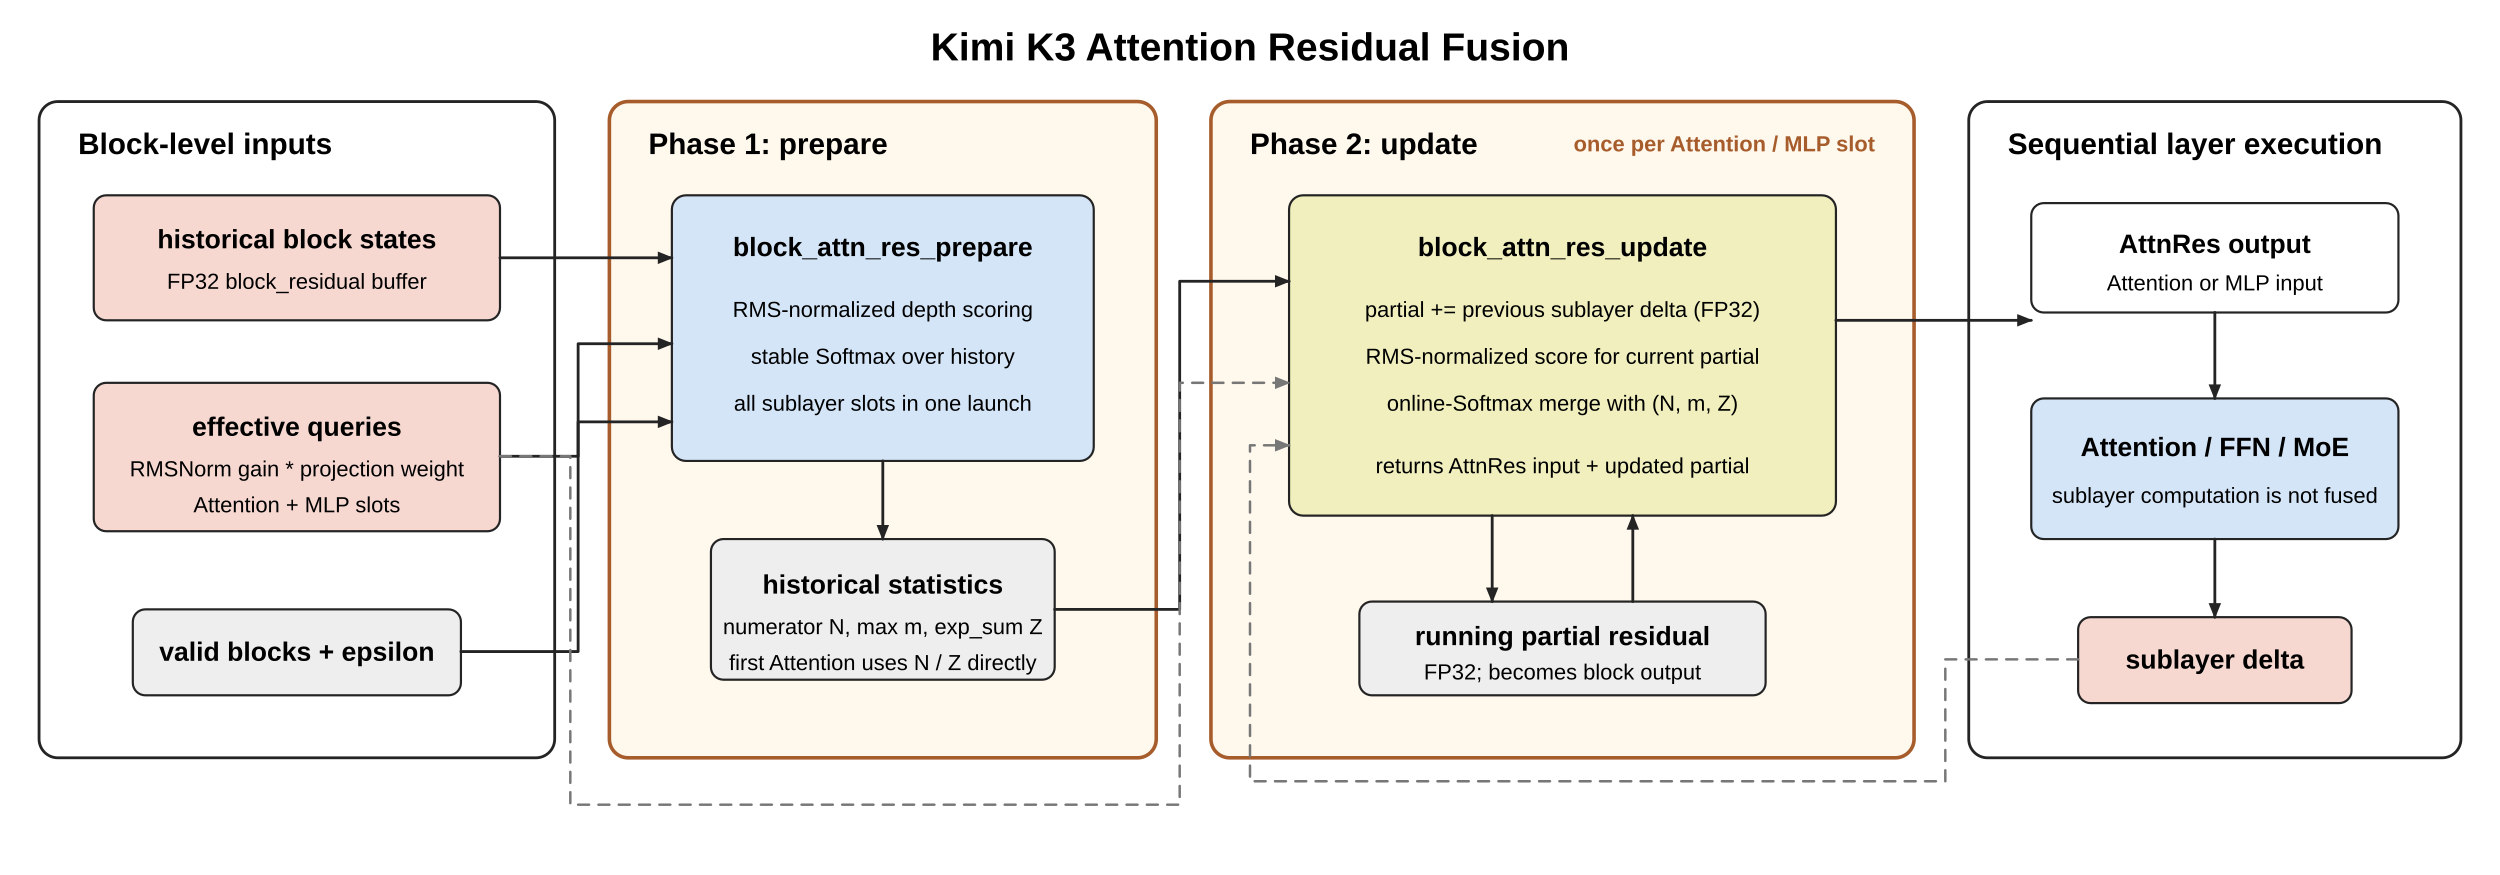
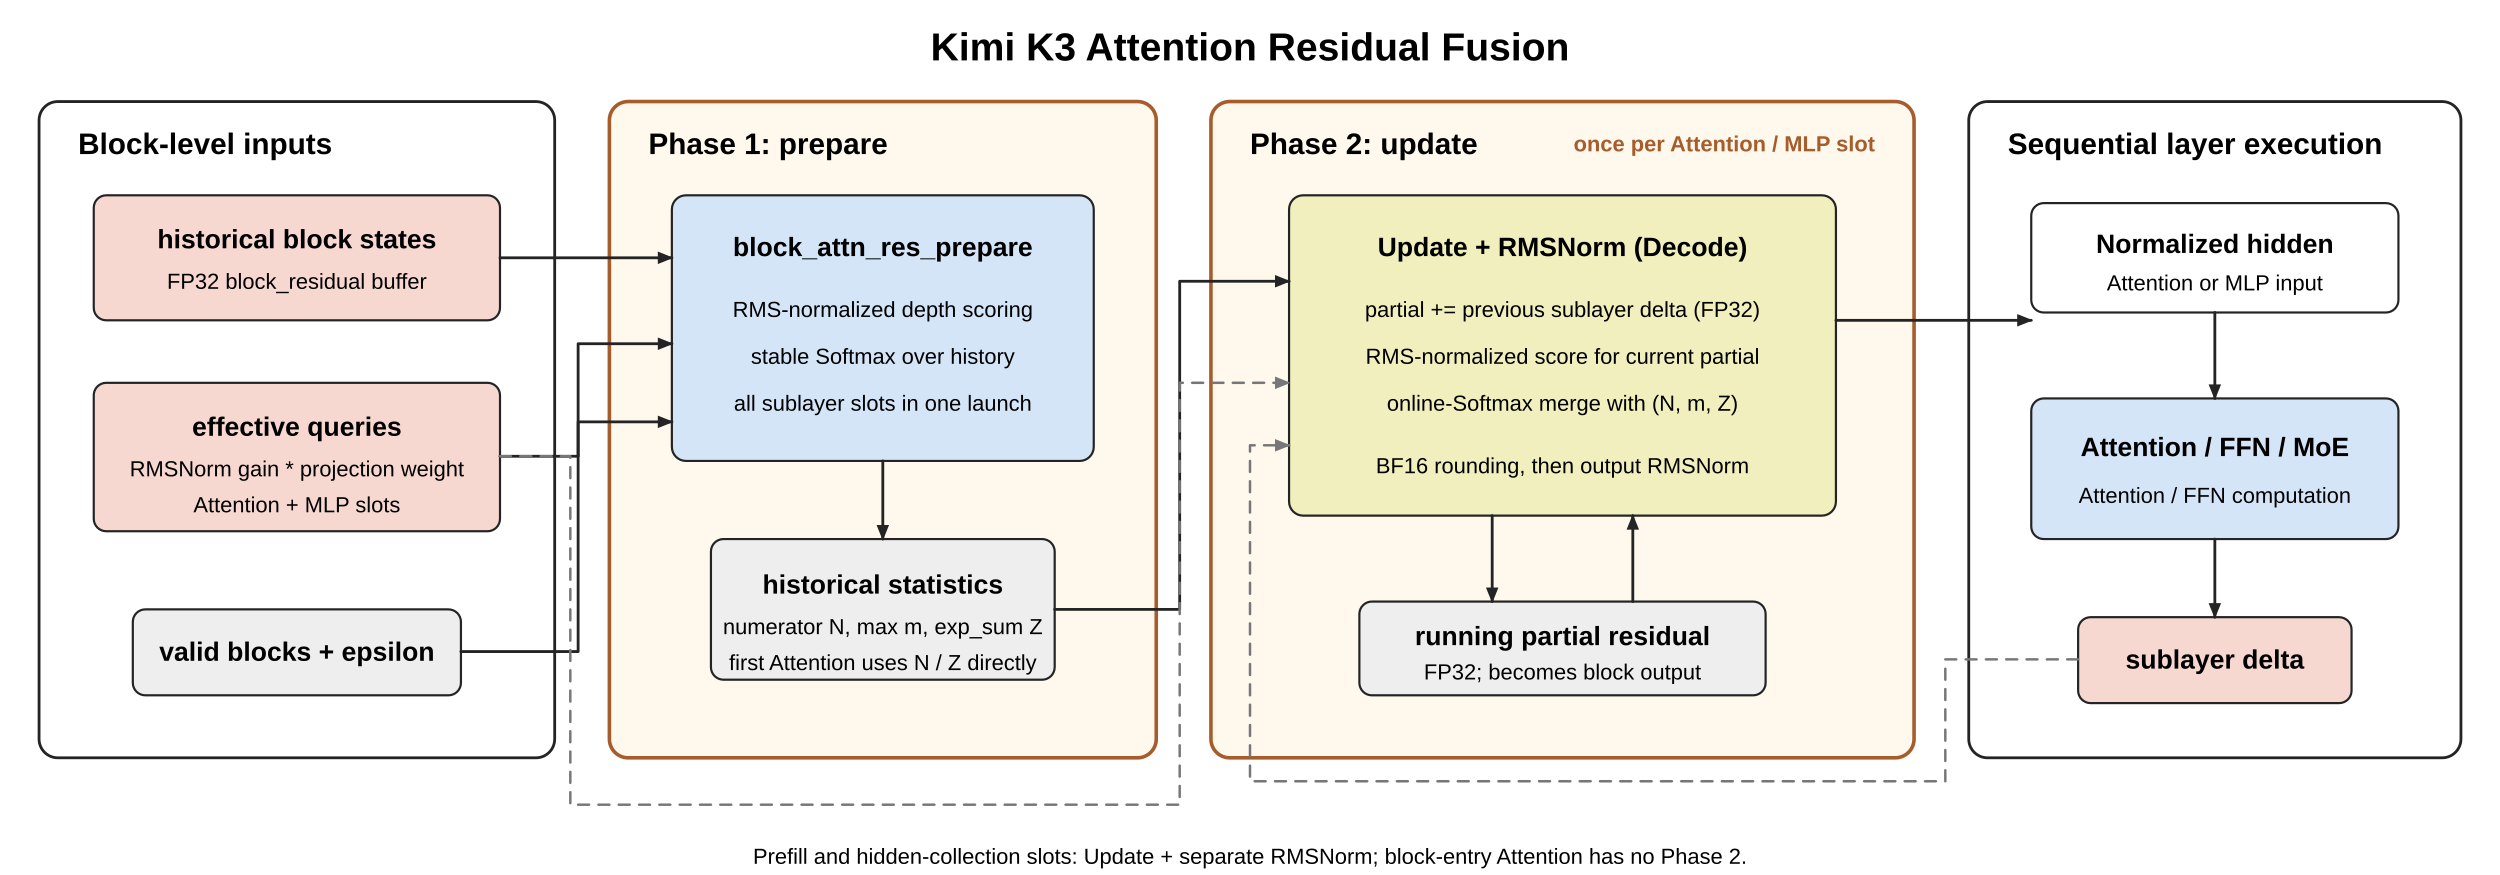
<svg xmlns="http://www.w3.org/2000/svg" viewBox="0 0 1600 560" width="1600" height="560" preserveAspectRatio="xMidYMid meet" role="img" aria-labelledby="title desc">
  <defs>
    <style>
      svg { background: #ffffff; color: #202124; font-family: -apple-system, BlinkMacSystemFont, "Segoe UI", Arial, sans-serif; }
      .panel { fill: #ffffff; stroke: #242424; stroke-width: 1.8; }
      .fusion { fill: #fff8ed; stroke: #a75c2b; stroke-width: 2.3; }
      .input { fill: #f6d8d1; stroke: #242424; stroke-width: 1.4; }
      .compute { fill: #d4e5f8; stroke: #242424; stroke-width: 1.4; }
      .merge { fill: #f0efbd; stroke: #242424; stroke-width: 1.4; }
      .state { fill: #eeeeef; stroke: #242424; stroke-width: 1.4; }
      .io { fill: #ffffff; stroke: #242424; stroke-width: 1.4; }
      .title { font-size: 25px; font-weight: 700; text-anchor: middle; dominant-baseline: central; }
      .section { font-size: 19px; font-weight: 700; dominant-baseline: central; }
      .label { font-size: 17px; font-weight: 650; text-anchor: middle; dominant-baseline: central; }
      .small { font-size: 14px; font-weight: 500; text-anchor: middle; dominant-baseline: central; }
      .subhead { font-size: 14px; font-weight: 650; fill: #a75c2b; dominant-baseline: central; }
      .flow { fill: none; stroke: #242424; stroke-width: 1.8; stroke-linecap: round; stroke-linejoin: round; }
      .dashed { fill: none; stroke: #777777; stroke-width: 1.6; stroke-dasharray: 7 6; stroke-linecap: round; stroke-linejoin: round; }
    </style>
    <marker id="arrow" markerWidth="10" markerHeight="8" refX="9" refY="4" orient="auto" markerUnits="userSpaceOnUse">
      <path d="M0,0 L10,4 L0,8 z" fill="#242424" />
    </marker>
    <marker id="arrow-gray" markerWidth="10" markerHeight="8" refX="9" refY="4" orient="auto" markerUnits="userSpaceOnUse">
      <path d="M0,0 L10,4 L0,8 z" fill="#777777" />
    </marker>
  </defs>
  <rect width="1600" height="560" fill="#ffffff" />
  <text x="800" y="30" class="title">Kimi K3 Attention Residual Fusion</text>
  <rect x="25" y="65" width="330" height="420" rx="12" class="panel" />
  <text x="50" y="92" class="section">Block-level inputs</text>
  <rect x="60" y="125" width="260" height="80" rx="8" class="input" />
  <text x="190" y="153" class="label">historical block states</text>
  <text x="190" y="180" class="small">FP32 block_residual buffer</text>
  <rect x="60" y="245" width="260" height="95" rx="8" class="input" />
  <text x="190" y="273" class="label">effective queries</text>
  <text x="190" y="300" class="small">RMSNorm gain * projection weight</text>
  <text x="190" y="323" class="small">Attention + MLP slots</text>
  <rect x="85" y="390" width="210" height="55" rx="8" class="state" />
  <text x="190" y="417" class="label">valid blocks + epsilon</text>
  <rect x="390" y="65" width="350" height="420" rx="12" class="fusion" />
  <text x="415" y="92" class="section">Phase 1: prepare</text>
  <rect x="430" y="125" width="270" height="170" rx="9" class="compute" />
  <text x="565" y="158" class="label">block_attn_res_prepare</text>
  <text x="565" y="198" class="small">RMS-normalized depth scoring</text>
  <text x="565" y="228" class="small">stable Softmax over history</text>
  <text x="565" y="258" class="small">all sublayer slots in one launch</text>
  <rect x="455" y="345" width="220" height="90" rx="8" class="state" />
  <text x="565" y="374" class="label">historical statistics</text>
  <text x="565" y="401" class="small">numerator N, max m, exp_sum Z</text>
  <text x="565" y="424" class="small">first Attention uses N / Z directly</text>
  <path d="M320 165 H430" class="flow" marker-end="url(#arrow)" />
  <path d="M320 292 H370 V220 H430" class="flow" marker-end="url(#arrow)" />
  <path d="M295 417 H370 V270 H430" class="flow" marker-end="url(#arrow)" />
  <path d="M565 295 V345" class="flow" marker-end="url(#arrow)" />
  <rect x="775" y="65" width="450" height="420" rx="12" class="fusion" />
  <text x="800" y="92" class="section">Phase 2: update</text>
  <text x="1200" y="92" class="subhead" text-anchor="end">once per Attention / MLP slot</text>
  <rect x="825" y="125" width="350" height="205" rx="9" class="merge" />
-   <text x="1000" y="158" class="label">block_attn_res_update</text>
+   <text x="1000" y="158" class="label">Update + RMSNorm (Decode)</text>
  <text x="1000" y="198" class="small">partial += previous sublayer delta (FP32)</text>
  <text x="1000" y="228" class="small">RMS-normalized score for current partial</text>
  <text x="1000" y="258" class="small">online-Softmax merge with (N, m, Z)</text>
-   <text x="1000" y="298" class="small">returns AttnRes input + updated partial</text>
+   <text x="1000" y="298" class="small">BF16 rounding, then output RMSNorm</text>
  <rect x="870" y="385" width="260" height="60" rx="8" class="state" />
  <text x="1000" y="407" class="label">running partial residual</text>
  <text x="1000" y="430" class="small">FP32; becomes block output</text>
  <path d="M675 390 H755 V180 H825" class="flow" marker-end="url(#arrow)" />
  <path d="M955 330 V385" class="flow" marker-end="url(#arrow)" />
  <path d="M1045 385 V330" class="flow" marker-end="url(#arrow)" />
  <path d="M320 292 H365 V515 H755 V245 H825" class="dashed" marker-end="url(#arrow-gray)" />
  <rect x="1260" y="65" width="315" height="420" rx="12" class="panel" />
  <text x="1285" y="92" class="section">Sequential layer execution</text>
  <rect x="1300" y="130" width="235" height="70" rx="8" class="io" />
-   <text x="1417.5" y="156" class="label">AttnRes output</text>
+   <text x="1417.5" y="156" class="label">Normalized hidden</text>
  <text x="1417.5" y="181" class="small">Attention or MLP input</text>
  <path d="M1175 205 H1300" class="flow" marker-end="url(#arrow)" />
  <rect x="1300" y="255" width="235" height="90" rx="8" class="compute" />
  <text x="1417.5" y="286" class="label">Attention / FFN / MoE</text>
-   <text x="1417.5" y="317" class="small">sublayer computation is not fused</text>
+   <text x="1417.5" y="317" class="small">Attention / FFN computation</text>
  <path d="M1417.5 200 V255" class="flow" marker-end="url(#arrow)" />
  <rect x="1330" y="395" width="175" height="55" rx="8" class="input" />
  <text x="1417.5" y="422" class="label">sublayer delta</text>
  <path d="M1417.5 345 V395" class="flow" marker-end="url(#arrow)" />
  <path d="M1330 422 H1245 V500 H800 V285 H825" class="dashed" marker-end="url(#arrow-gray)" />
+   <text x="800" y="548" class="small">Prefill and hidden-collection slots: Update + separate RMSNorm; block-entry Attention has no Phase 2.</text>
</svg>
